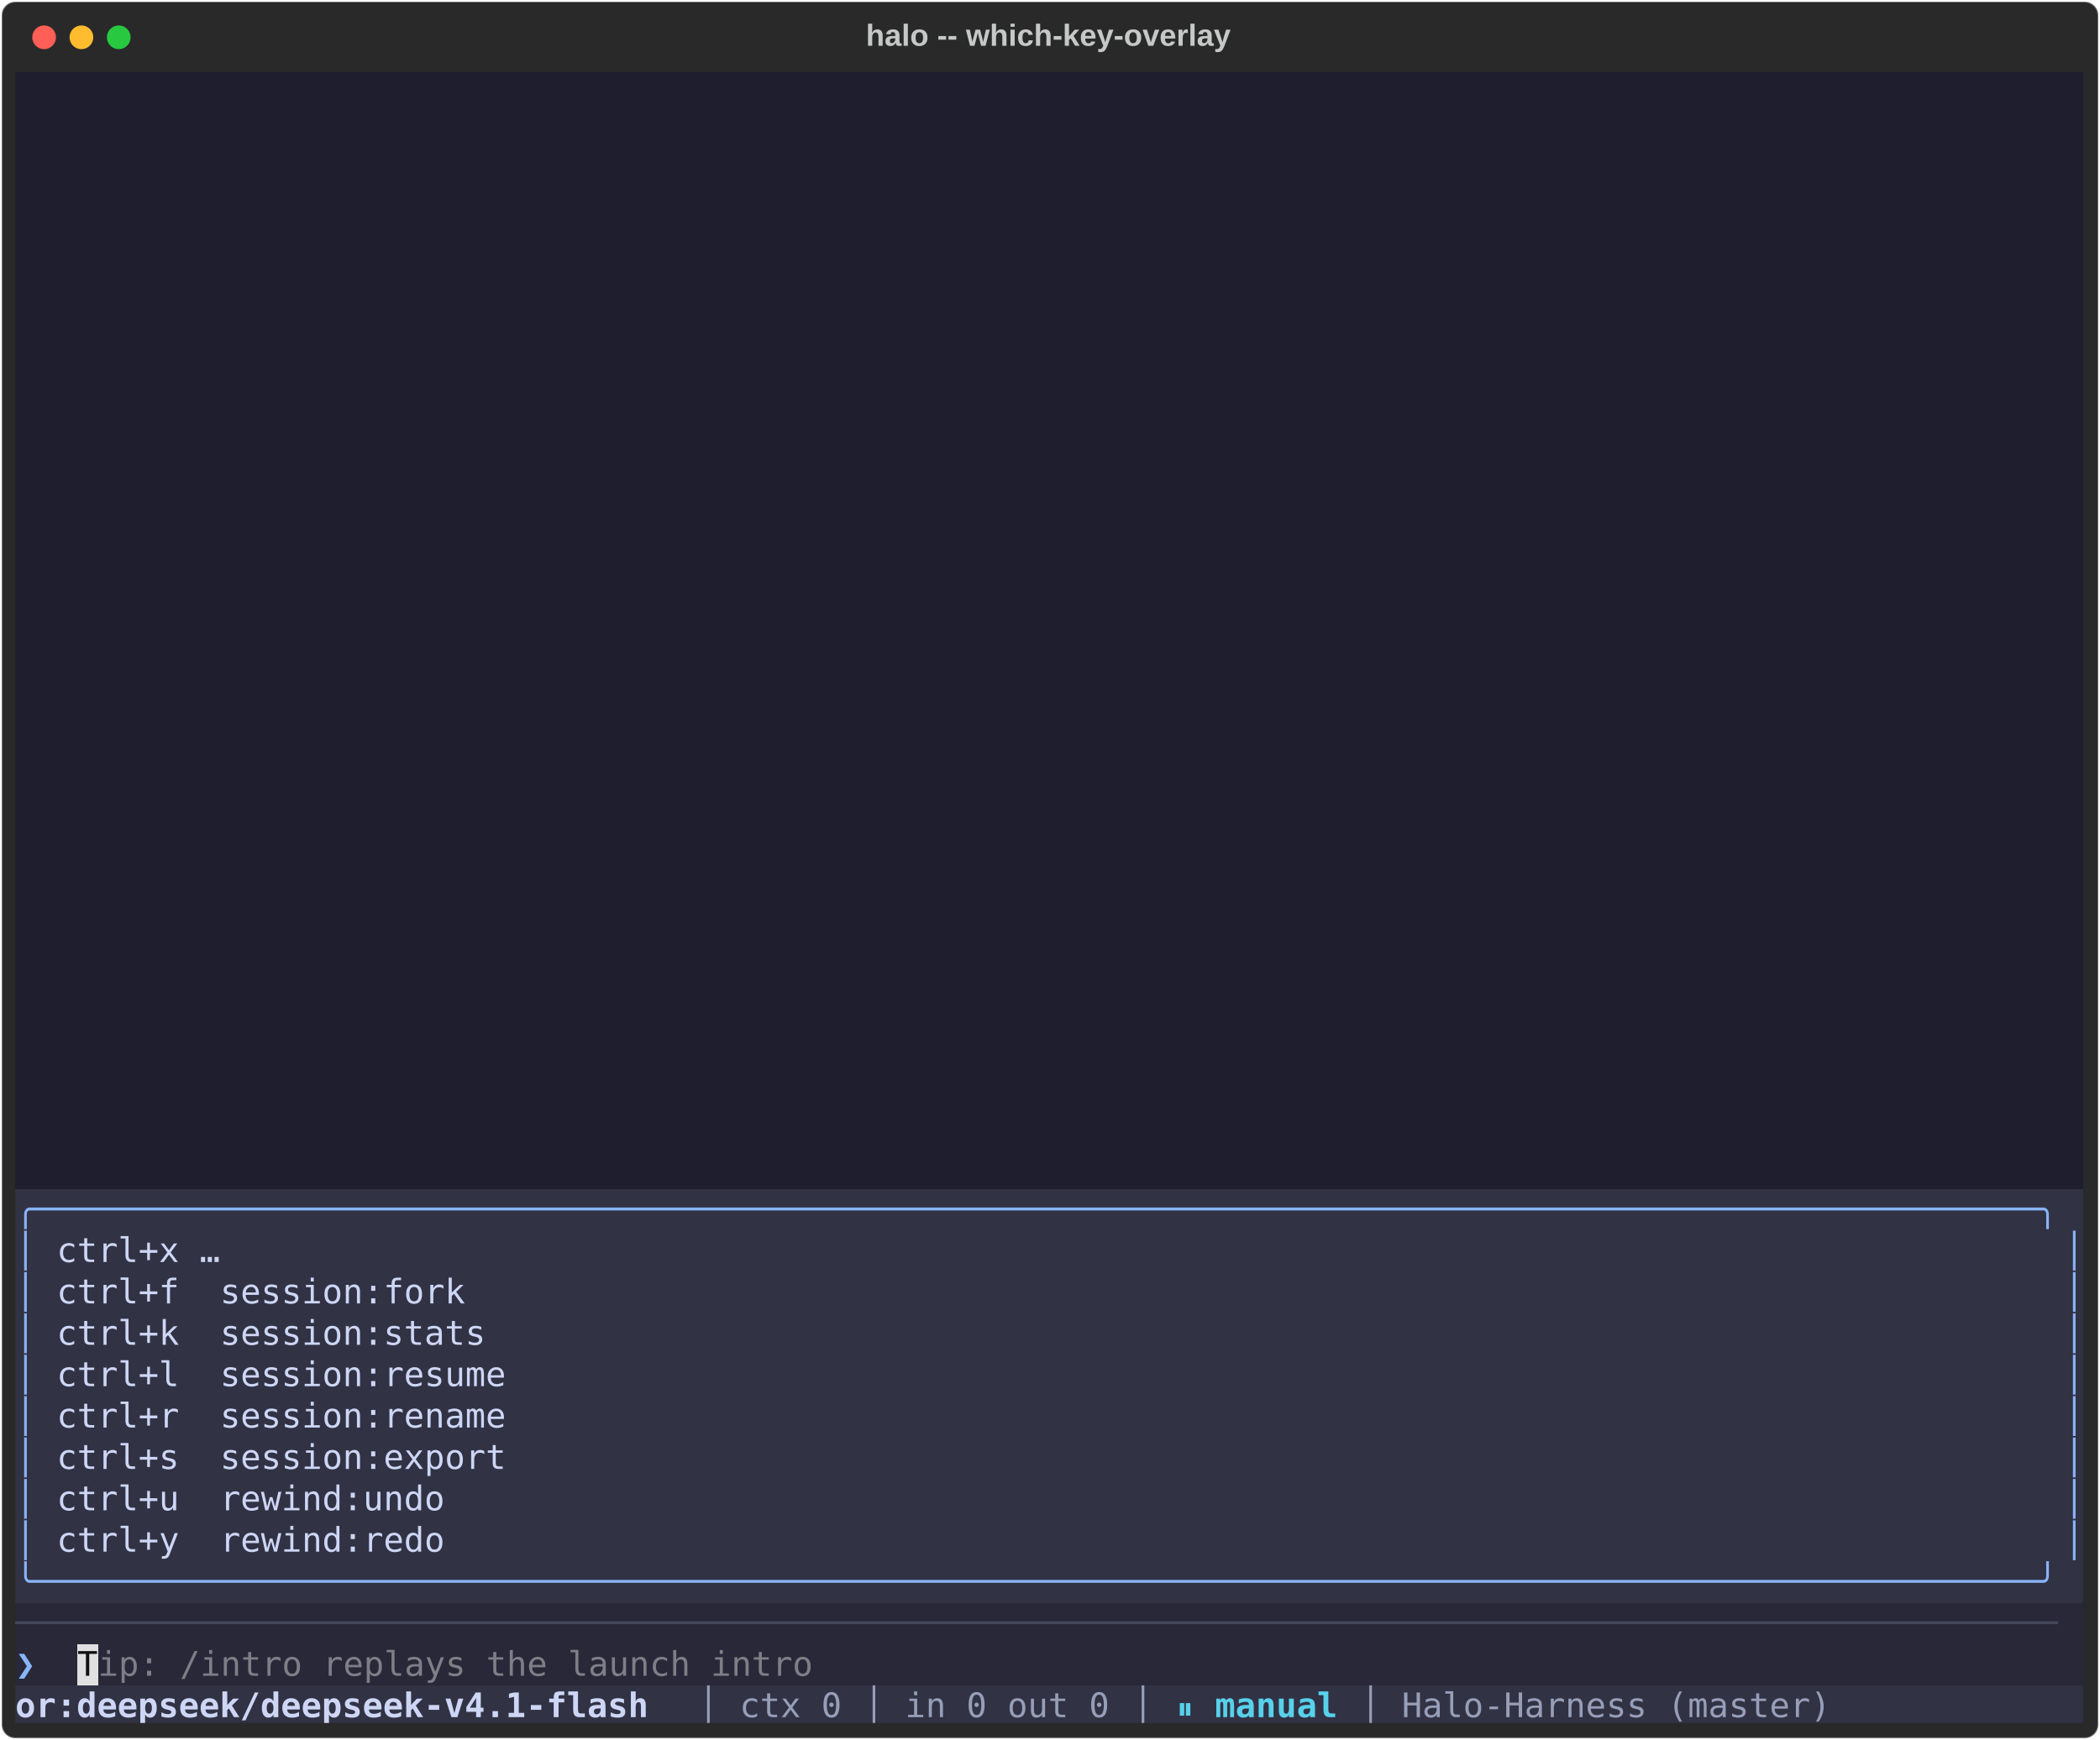
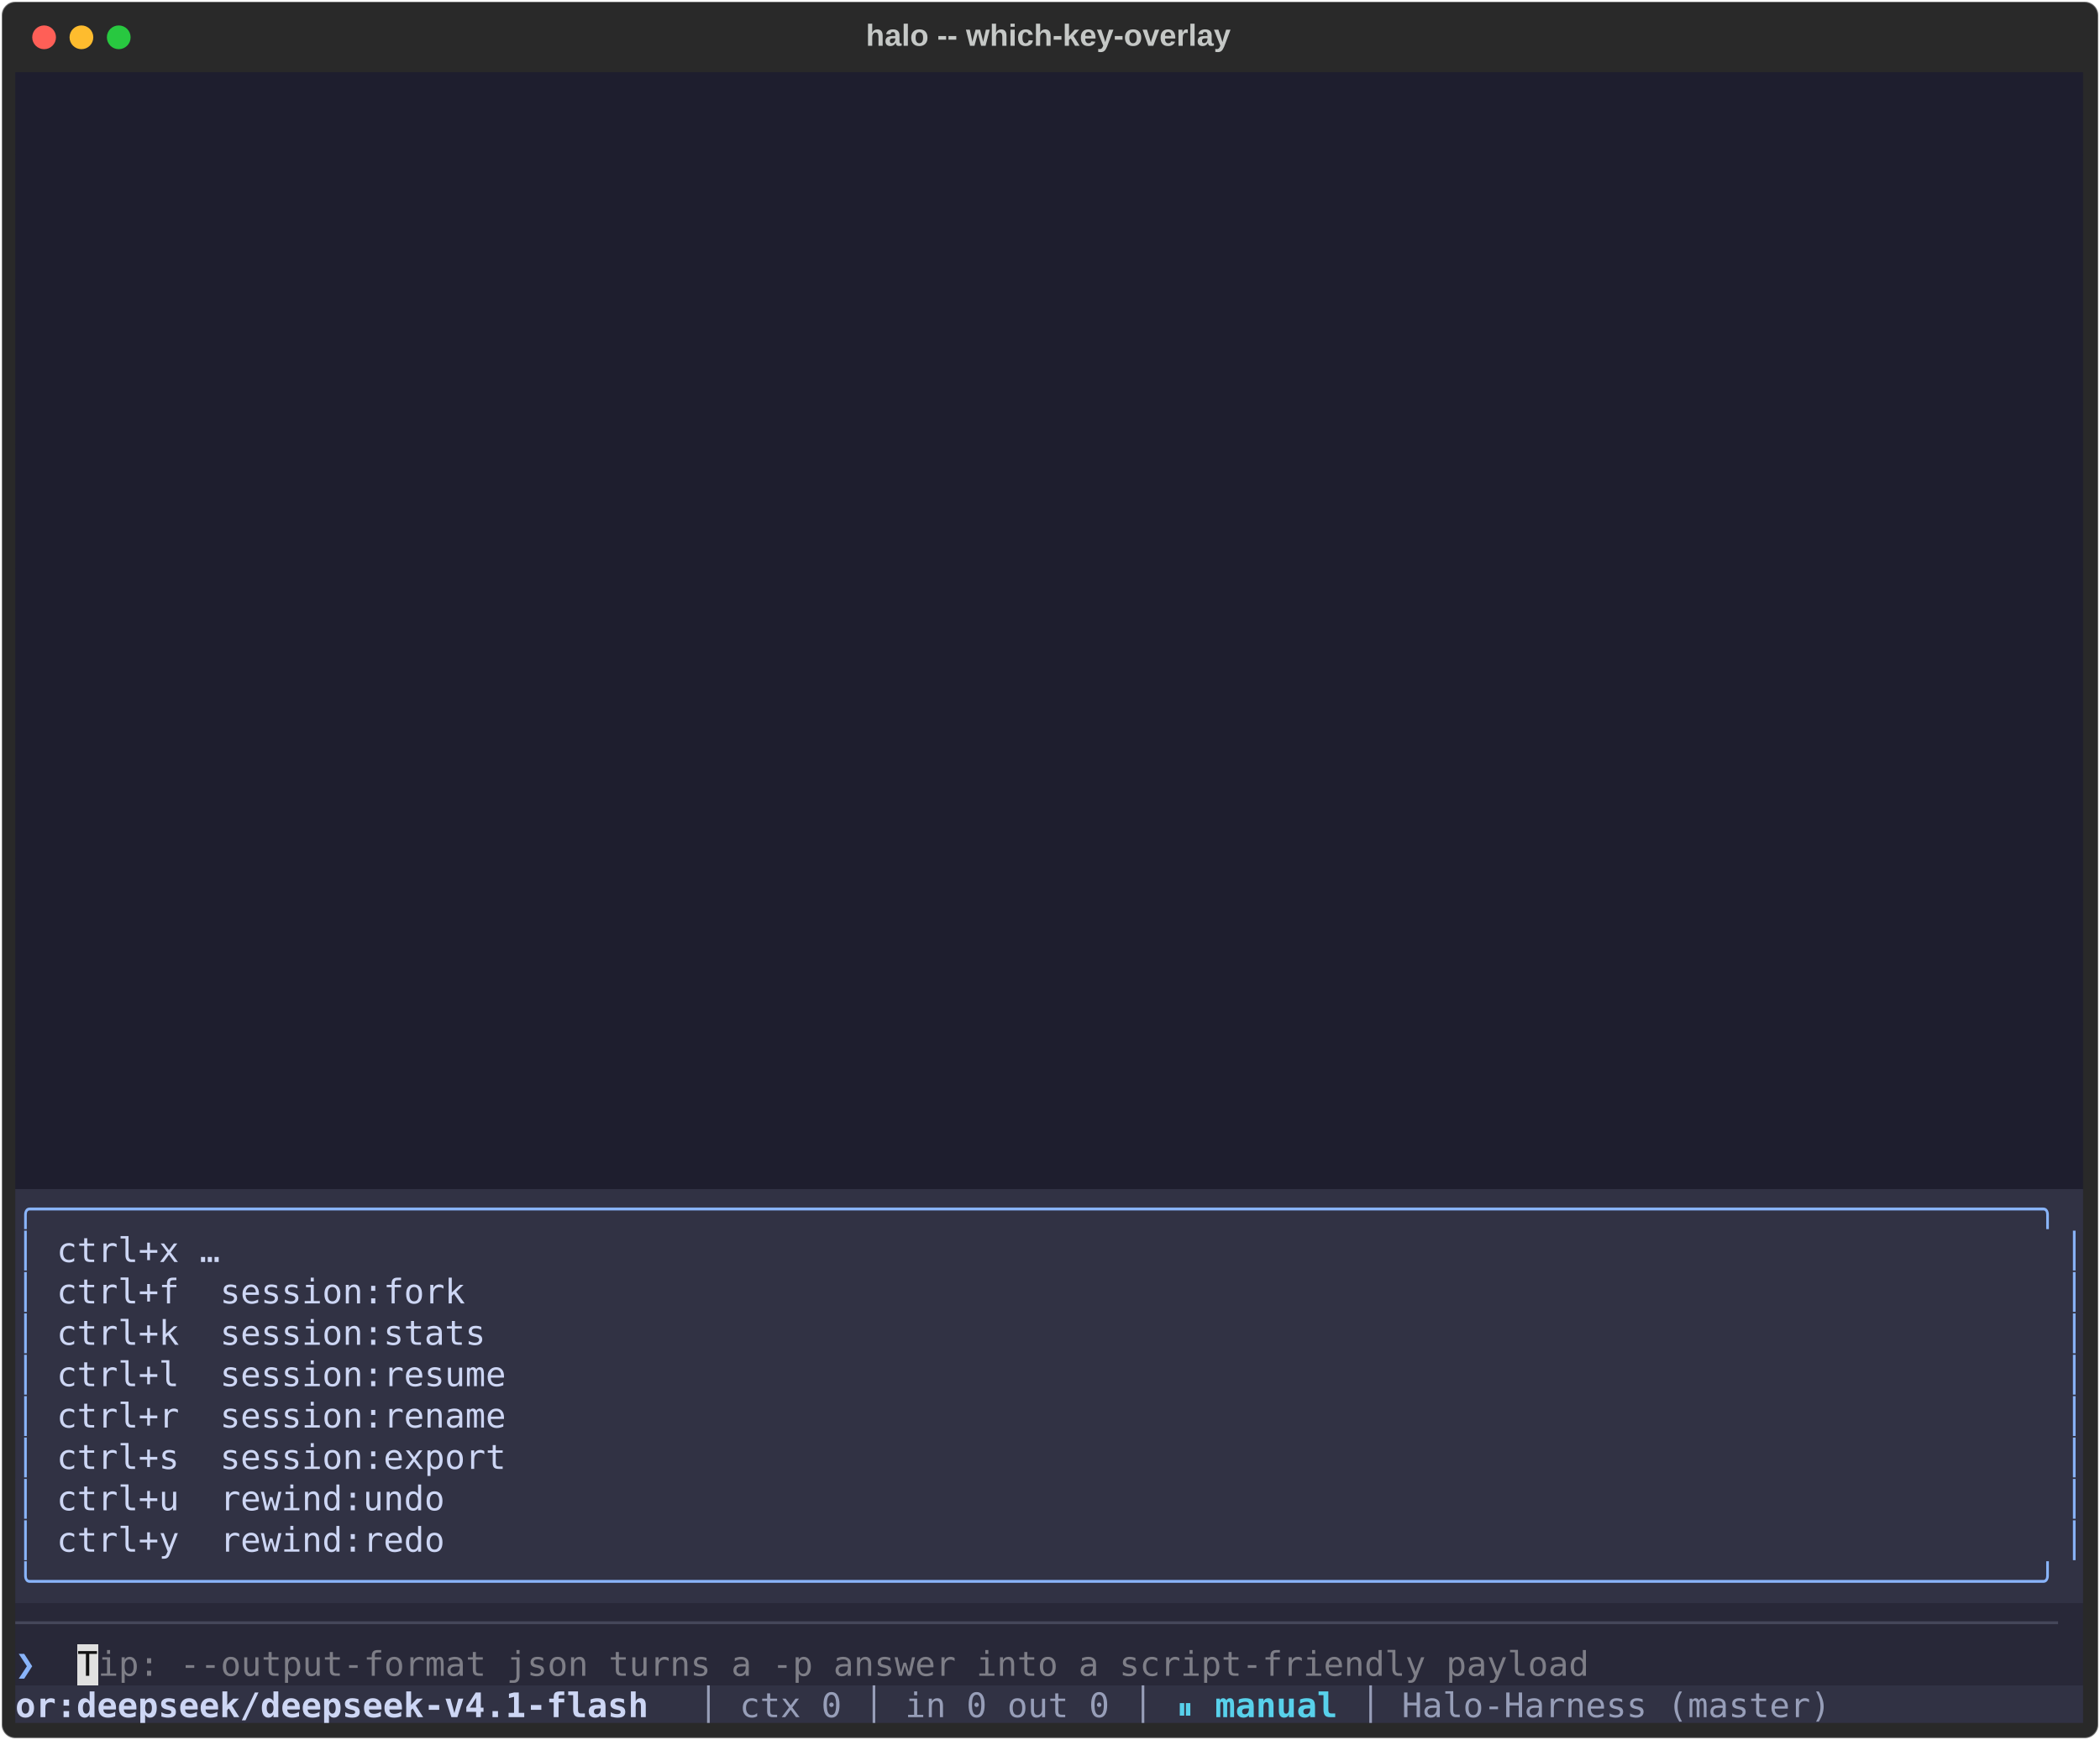
<svg xmlns="http://www.w3.org/2000/svg" class="rich-terminal" viewBox="0 0 1238 1026.0">
  <style>

    @font-face {
        font-family: "Fira Code";
        src: local("FiraCode-Regular"),
                url("https://cdnjs.cloudflare.com/ajax/libs/firacode/6.2.0/woff2/FiraCode-Regular.woff2") format("woff2"),
                url("https://cdnjs.cloudflare.com/ajax/libs/firacode/6.2.0/woff/FiraCode-Regular.woff") format("woff");
        font-style: normal;
        font-weight: 400;
    }
    @font-face {
        font-family: "Fira Code";
        src: local("FiraCode-Bold"),
                url("https://cdnjs.cloudflare.com/ajax/libs/firacode/6.2.0/woff2/FiraCode-Bold.woff2") format("woff2"),
                url("https://cdnjs.cloudflare.com/ajax/libs/firacode/6.2.0/woff/FiraCode-Bold.woff") format("woff");
        font-style: bold;
        font-weight: 700;
    }

-     .terminal-3419830334-matrix {
+     .terminal-4124803396-matrix {
        font-family: Fira Code, monospace;
        font-size: 20px;
        line-height: 24.4px;
        font-variant-east-asian: full-width;
    }

-     .terminal-3419830334-title {
+     .terminal-4124803396-title {
        font-size: 18px;
        font-weight: bold;
        font-family: arial;
    }

-     .terminal-3419830334-r1 { fill: #c5c8c6 }
- .terminal-3419830334-r2 { fill: #89b4fa }
- .terminal-3419830334-r3 { fill: #cdd6f4 }
- .terminal-3419830334-r4 { fill: #45475a }
- .terminal-3419830334-r5 { fill: #89b4fa;font-weight: bold }
- .terminal-3419830334-r6 { fill: #121212 }
- .terminal-3419830334-r7 { fill: #7e7e87 }
- .terminal-3419830334-r8 { fill: #cdd6f4;font-weight: bold }
- .terminal-3419830334-r9 { fill: #979eb8 }
- .terminal-3419830334-r10 { fill: #58d1eb;font-weight: bold }
+     .terminal-4124803396-r1 { fill: #c5c8c6 }
+ .terminal-4124803396-r2 { fill: #89b4fa }
+ .terminal-4124803396-r3 { fill: #cdd6f4 }
+ .terminal-4124803396-r4 { fill: #45475a }
+ .terminal-4124803396-r5 { fill: #89b4fa;font-weight: bold }
+ .terminal-4124803396-r6 { fill: #121212 }
+ .terminal-4124803396-r7 { fill: #7e7e87 }
+ .terminal-4124803396-r8 { fill: #cdd6f4;font-weight: bold }
+ .terminal-4124803396-r9 { fill: #979eb8 }
+ .terminal-4124803396-r10 { fill: #58d1eb;font-weight: bold }
    </style>
  <defs>
-     <clipPath id="terminal-3419830334-clip-terminal">
+     <clipPath id="terminal-4124803396-clip-terminal">
      <rect x="0" y="0" width="1219.0" height="975.0" />
    </clipPath>
-     <clipPath id="terminal-3419830334-line-0">
+     <clipPath id="terminal-4124803396-line-0">
      <rect x="0" y="1.5" width="1220" height="24.65" />
    </clipPath>
-     <clipPath id="terminal-3419830334-line-1">
+     <clipPath id="terminal-4124803396-line-1">
      <rect x="0" y="25.9" width="1220" height="24.65" />
    </clipPath>
-     <clipPath id="terminal-3419830334-line-2">
+     <clipPath id="terminal-4124803396-line-2">
      <rect x="0" y="50.3" width="1220" height="24.65" />
    </clipPath>
-     <clipPath id="terminal-3419830334-line-3">
+     <clipPath id="terminal-4124803396-line-3">
      <rect x="0" y="74.7" width="1220" height="24.65" />
    </clipPath>
-     <clipPath id="terminal-3419830334-line-4">
+     <clipPath id="terminal-4124803396-line-4">
      <rect x="0" y="99.1" width="1220" height="24.65" />
    </clipPath>
-     <clipPath id="terminal-3419830334-line-5">
+     <clipPath id="terminal-4124803396-line-5">
      <rect x="0" y="123.5" width="1220" height="24.65" />
    </clipPath>
-     <clipPath id="terminal-3419830334-line-6">
+     <clipPath id="terminal-4124803396-line-6">
      <rect x="0" y="147.9" width="1220" height="24.65" />
    </clipPath>
-     <clipPath id="terminal-3419830334-line-7">
+     <clipPath id="terminal-4124803396-line-7">
      <rect x="0" y="172.3" width="1220" height="24.65" />
    </clipPath>
-     <clipPath id="terminal-3419830334-line-8">
+     <clipPath id="terminal-4124803396-line-8">
      <rect x="0" y="196.7" width="1220" height="24.65" />
    </clipPath>
-     <clipPath id="terminal-3419830334-line-9">
+     <clipPath id="terminal-4124803396-line-9">
      <rect x="0" y="221.1" width="1220" height="24.65" />
    </clipPath>
-     <clipPath id="terminal-3419830334-line-10">
+     <clipPath id="terminal-4124803396-line-10">
      <rect x="0" y="245.5" width="1220" height="24.65" />
    </clipPath>
-     <clipPath id="terminal-3419830334-line-11">
+     <clipPath id="terminal-4124803396-line-11">
      <rect x="0" y="269.9" width="1220" height="24.65" />
    </clipPath>
-     <clipPath id="terminal-3419830334-line-12">
+     <clipPath id="terminal-4124803396-line-12">
      <rect x="0" y="294.3" width="1220" height="24.65" />
    </clipPath>
-     <clipPath id="terminal-3419830334-line-13">
+     <clipPath id="terminal-4124803396-line-13">
      <rect x="0" y="318.7" width="1220" height="24.65" />
    </clipPath>
-     <clipPath id="terminal-3419830334-line-14">
+     <clipPath id="terminal-4124803396-line-14">
      <rect x="0" y="343.1" width="1220" height="24.65" />
    </clipPath>
-     <clipPath id="terminal-3419830334-line-15">
+     <clipPath id="terminal-4124803396-line-15">
      <rect x="0" y="367.5" width="1220" height="24.65" />
    </clipPath>
-     <clipPath id="terminal-3419830334-line-16">
+     <clipPath id="terminal-4124803396-line-16">
      <rect x="0" y="391.9" width="1220" height="24.65" />
    </clipPath>
-     <clipPath id="terminal-3419830334-line-17">
+     <clipPath id="terminal-4124803396-line-17">
      <rect x="0" y="416.3" width="1220" height="24.65" />
    </clipPath>
-     <clipPath id="terminal-3419830334-line-18">
+     <clipPath id="terminal-4124803396-line-18">
      <rect x="0" y="440.7" width="1220" height="24.65" />
    </clipPath>
-     <clipPath id="terminal-3419830334-line-19">
+     <clipPath id="terminal-4124803396-line-19">
      <rect x="0" y="465.1" width="1220" height="24.65" />
    </clipPath>
-     <clipPath id="terminal-3419830334-line-20">
+     <clipPath id="terminal-4124803396-line-20">
      <rect x="0" y="489.5" width="1220" height="24.65" />
    </clipPath>
-     <clipPath id="terminal-3419830334-line-21">
+     <clipPath id="terminal-4124803396-line-21">
      <rect x="0" y="513.9" width="1220" height="24.65" />
    </clipPath>
-     <clipPath id="terminal-3419830334-line-22">
+     <clipPath id="terminal-4124803396-line-22">
      <rect x="0" y="538.3" width="1220" height="24.65" />
    </clipPath>
-     <clipPath id="terminal-3419830334-line-23">
+     <clipPath id="terminal-4124803396-line-23">
      <rect x="0" y="562.7" width="1220" height="24.65" />
    </clipPath>
-     <clipPath id="terminal-3419830334-line-24">
+     <clipPath id="terminal-4124803396-line-24">
      <rect x="0" y="587.1" width="1220" height="24.65" />
    </clipPath>
-     <clipPath id="terminal-3419830334-line-25">
+     <clipPath id="terminal-4124803396-line-25">
      <rect x="0" y="611.5" width="1220" height="24.65" />
    </clipPath>
-     <clipPath id="terminal-3419830334-line-26">
+     <clipPath id="terminal-4124803396-line-26">
      <rect x="0" y="635.9" width="1220" height="24.65" />
    </clipPath>
-     <clipPath id="terminal-3419830334-line-27">
+     <clipPath id="terminal-4124803396-line-27">
      <rect x="0" y="660.3" width="1220" height="24.65" />
    </clipPath>
-     <clipPath id="terminal-3419830334-line-28">
+     <clipPath id="terminal-4124803396-line-28">
      <rect x="0" y="684.7" width="1220" height="24.65" />
    </clipPath>
-     <clipPath id="terminal-3419830334-line-29">
+     <clipPath id="terminal-4124803396-line-29">
      <rect x="0" y="709.1" width="1220" height="24.65" />
    </clipPath>
-     <clipPath id="terminal-3419830334-line-30">
+     <clipPath id="terminal-4124803396-line-30">
      <rect x="0" y="733.5" width="1220" height="24.65" />
    </clipPath>
-     <clipPath id="terminal-3419830334-line-31">
+     <clipPath id="terminal-4124803396-line-31">
      <rect x="0" y="757.9" width="1220" height="24.65" />
    </clipPath>
-     <clipPath id="terminal-3419830334-line-32">
+     <clipPath id="terminal-4124803396-line-32">
      <rect x="0" y="782.3" width="1220" height="24.65" />
    </clipPath>
-     <clipPath id="terminal-3419830334-line-33">
+     <clipPath id="terminal-4124803396-line-33">
      <rect x="0" y="806.7" width="1220" height="24.65" />
    </clipPath>
-     <clipPath id="terminal-3419830334-line-34">
+     <clipPath id="terminal-4124803396-line-34">
      <rect x="0" y="831.1" width="1220" height="24.65" />
    </clipPath>
-     <clipPath id="terminal-3419830334-line-35">
+     <clipPath id="terminal-4124803396-line-35">
      <rect x="0" y="855.5" width="1220" height="24.65" />
    </clipPath>
-     <clipPath id="terminal-3419830334-line-36">
+     <clipPath id="terminal-4124803396-line-36">
      <rect x="0" y="879.9" width="1220" height="24.65" />
    </clipPath>
-     <clipPath id="terminal-3419830334-line-37">
+     <clipPath id="terminal-4124803396-line-37">
      <rect x="0" y="904.3" width="1220" height="24.65" />
    </clipPath>
-     <clipPath id="terminal-3419830334-line-38">
+     <clipPath id="terminal-4124803396-line-38">
      <rect x="0" y="928.7" width="1220" height="24.65" />
    </clipPath>
  </defs>
  <rect fill="#292929" stroke="rgba(255,255,255,0.35)" stroke-width="1" x="1" y="1" width="1236" height="1024" rx="8" />
-   <text class="terminal-3419830334-title" fill="#c5c8c6" text-anchor="middle" x="618" y="27">halo -- which-key-overlay</text>
+   <text class="terminal-4124803396-title" fill="#c5c8c6" text-anchor="middle" x="618" y="27">halo -- which-key-overlay</text>
  <g transform="translate(26,22)">
    <circle cx="0" cy="0" r="7" fill="#ff5f57" />
    <circle cx="22" cy="0" r="7" fill="#febc2e" />
    <circle cx="44" cy="0" r="7" fill="#28c840" />
  </g>
-   <g transform="translate(9, 41)" clip-path="url(#terminal-3419830334-clip-terminal)">
+   <g transform="translate(9, 41)" clip-path="url(#terminal-4124803396-clip-terminal)">
    <rect fill="#1e1e2e" x="0" y="1.5" width="1220" height="24.65" shape-rendering="crispEdges" />
    <rect fill="#1e1e2e" x="0" y="25.9" width="1220" height="24.65" shape-rendering="crispEdges" />
    <rect fill="#1e1e2e" x="0" y="50.3" width="1220" height="24.65" shape-rendering="crispEdges" />
    <rect fill="#1e1e2e" x="0" y="74.7" width="1220" height="24.65" shape-rendering="crispEdges" />
    <rect fill="#1e1e2e" x="0" y="99.1" width="1220" height="24.65" shape-rendering="crispEdges" />
    <rect fill="#1e1e2e" x="0" y="123.5" width="1220" height="24.65" shape-rendering="crispEdges" />
    <rect fill="#1e1e2e" x="0" y="147.9" width="1220" height="24.65" shape-rendering="crispEdges" />
    <rect fill="#1e1e2e" x="0" y="172.3" width="1220" height="24.65" shape-rendering="crispEdges" />
    <rect fill="#1e1e2e" x="0" y="196.7" width="1220" height="24.65" shape-rendering="crispEdges" />
    <rect fill="#1e1e2e" x="0" y="221.1" width="1220" height="24.65" shape-rendering="crispEdges" />
    <rect fill="#1e1e2e" x="0" y="245.5" width="1220" height="24.65" shape-rendering="crispEdges" />
    <rect fill="#1e1e2e" x="0" y="269.9" width="1220" height="24.65" shape-rendering="crispEdges" />
    <rect fill="#1e1e2e" x="0" y="294.3" width="1220" height="24.65" shape-rendering="crispEdges" />
    <rect fill="#1e1e2e" x="0" y="318.7" width="1220" height="24.65" shape-rendering="crispEdges" />
    <rect fill="#1e1e2e" x="0" y="343.1" width="1220" height="24.65" shape-rendering="crispEdges" />
    <rect fill="#1e1e2e" x="0" y="367.5" width="1220" height="24.65" shape-rendering="crispEdges" />
    <rect fill="#1e1e2e" x="0" y="391.9" width="1220" height="24.65" shape-rendering="crispEdges" />
    <rect fill="#1e1e2e" x="0" y="416.3" width="1220" height="24.65" shape-rendering="crispEdges" />
    <rect fill="#1e1e2e" x="0" y="440.7" width="1220" height="24.65" shape-rendering="crispEdges" />
    <rect fill="#1e1e2e" x="0" y="465.1" width="1220" height="24.65" shape-rendering="crispEdges" />
    <rect fill="#1e1e2e" x="0" y="489.5" width="1220" height="24.65" shape-rendering="crispEdges" />
    <rect fill="#1e1e2e" x="0" y="513.9" width="1220" height="24.65" shape-rendering="crispEdges" />
    <rect fill="#1e1e2e" x="0" y="538.3" width="1220" height="24.65" shape-rendering="crispEdges" />
    <rect fill="#1e1e2e" x="0" y="562.7" width="1220" height="24.65" shape-rendering="crispEdges" />
    <rect fill="#1e1e2e" x="0" y="587.1" width="1220" height="24.65" shape-rendering="crispEdges" />
    <rect fill="#1e1e2e" x="0" y="611.5" width="1220" height="24.65" shape-rendering="crispEdges" />
    <rect fill="#1e1e2e" x="0" y="635.9" width="1220" height="24.65" shape-rendering="crispEdges" />
    <rect fill="#313244" x="0" y="660.3" width="1220" height="24.65" shape-rendering="crispEdges" />
    <rect fill="#313244" x="0" y="684.7" width="12.2" height="24.65" shape-rendering="crispEdges" />
    <rect fill="#313244" x="12.2" y="684.7" width="12.2" height="24.65" shape-rendering="crispEdges" />
    <rect fill="#313244" x="24.4" y="684.7" width="97.6" height="24.65" shape-rendering="crispEdges" />
    <rect fill="#313244" x="122" y="684.7" width="1085.8" height="24.65" shape-rendering="crispEdges" />
    <rect fill="#313244" x="1207.8" y="684.7" width="12.2" height="24.65" shape-rendering="crispEdges" />
    <rect fill="#313244" x="0" y="709.1" width="12.2" height="24.65" shape-rendering="crispEdges" />
    <rect fill="#313244" x="12.2" y="709.1" width="12.2" height="24.65" shape-rendering="crispEdges" />
    <rect fill="#313244" x="24.4" y="709.1" width="244" height="24.65" shape-rendering="crispEdges" />
    <rect fill="#313244" x="268.4" y="709.1" width="939.4" height="24.65" shape-rendering="crispEdges" />
    <rect fill="#313244" x="1207.8" y="709.1" width="12.2" height="24.65" shape-rendering="crispEdges" />
    <rect fill="#313244" x="0" y="733.5" width="12.2" height="24.65" shape-rendering="crispEdges" />
    <rect fill="#313244" x="12.2" y="733.5" width="12.2" height="24.65" shape-rendering="crispEdges" />
    <rect fill="#313244" x="24.4" y="733.5" width="256.2" height="24.65" shape-rendering="crispEdges" />
    <rect fill="#313244" x="280.6" y="733.5" width="927.2" height="24.65" shape-rendering="crispEdges" />
    <rect fill="#313244" x="1207.8" y="733.5" width="12.2" height="24.65" shape-rendering="crispEdges" />
    <rect fill="#313244" x="0" y="757.9" width="12.2" height="24.65" shape-rendering="crispEdges" />
    <rect fill="#313244" x="12.2" y="757.9" width="12.2" height="24.65" shape-rendering="crispEdges" />
    <rect fill="#313244" x="24.4" y="757.9" width="268.4" height="24.65" shape-rendering="crispEdges" />
    <rect fill="#313244" x="292.8" y="757.9" width="915" height="24.65" shape-rendering="crispEdges" />
    <rect fill="#313244" x="1207.8" y="757.9" width="12.2" height="24.65" shape-rendering="crispEdges" />
    <rect fill="#313244" x="0" y="782.3" width="12.2" height="24.65" shape-rendering="crispEdges" />
    <rect fill="#313244" x="12.2" y="782.3" width="12.2" height="24.65" shape-rendering="crispEdges" />
    <rect fill="#313244" x="24.4" y="782.3" width="268.4" height="24.65" shape-rendering="crispEdges" />
    <rect fill="#313244" x="292.8" y="782.3" width="915" height="24.65" shape-rendering="crispEdges" />
    <rect fill="#313244" x="1207.8" y="782.3" width="12.2" height="24.65" shape-rendering="crispEdges" />
    <rect fill="#313244" x="0" y="806.7" width="12.2" height="24.65" shape-rendering="crispEdges" />
    <rect fill="#313244" x="12.2" y="806.7" width="12.2" height="24.65" shape-rendering="crispEdges" />
    <rect fill="#313244" x="24.4" y="806.7" width="268.4" height="24.65" shape-rendering="crispEdges" />
    <rect fill="#313244" x="292.8" y="806.7" width="915" height="24.65" shape-rendering="crispEdges" />
    <rect fill="#313244" x="1207.8" y="806.7" width="12.2" height="24.65" shape-rendering="crispEdges" />
    <rect fill="#313244" x="0" y="831.1" width="12.2" height="24.65" shape-rendering="crispEdges" />
    <rect fill="#313244" x="12.2" y="831.1" width="12.2" height="24.65" shape-rendering="crispEdges" />
    <rect fill="#313244" x="24.4" y="831.1" width="231.8" height="24.65" shape-rendering="crispEdges" />
    <rect fill="#313244" x="256.2" y="831.1" width="951.6" height="24.65" shape-rendering="crispEdges" />
    <rect fill="#313244" x="1207.8" y="831.1" width="12.2" height="24.65" shape-rendering="crispEdges" />
    <rect fill="#313244" x="0" y="855.5" width="12.2" height="24.65" shape-rendering="crispEdges" />
    <rect fill="#313244" x="12.2" y="855.5" width="12.2" height="24.65" shape-rendering="crispEdges" />
    <rect fill="#313244" x="24.4" y="855.5" width="231.8" height="24.65" shape-rendering="crispEdges" />
    <rect fill="#313244" x="256.2" y="855.5" width="951.6" height="24.65" shape-rendering="crispEdges" />
    <rect fill="#313244" x="1207.8" y="855.5" width="12.2" height="24.65" shape-rendering="crispEdges" />
    <rect fill="#313244" x="0" y="879.9" width="1220" height="24.65" shape-rendering="crispEdges" />
    <rect fill="#282838" x="0" y="904.3" width="1220" height="24.65" shape-rendering="crispEdges" />
    <rect fill="#282838" x="0" y="928.7" width="12.2" height="24.65" shape-rendering="crispEdges" />
    <rect fill="#282838" x="12.2" y="928.7" width="12.2" height="24.65" shape-rendering="crispEdges" />
    <rect fill="#282838" x="24.4" y="928.7" width="12.2" height="24.65" shape-rendering="crispEdges" />
    <rect fill="#e0e0e0" x="36.6" y="928.7" width="12.2" height="24.65" shape-rendering="crispEdges" />
-     <rect fill="#282838" x="48.8" y="928.7" width="427" height="24.65" shape-rendering="crispEdges" />
-     <rect fill="#282838" x="475.8" y="928.7" width="744.2" height="24.65" shape-rendering="crispEdges" />
+     <rect fill="#282838" x="48.8" y="928.7" width="890.6" height="24.65" shape-rendering="crispEdges" />
+     <rect fill="#282838" x="939.4" y="928.7" width="280.6" height="24.65" shape-rendering="crispEdges" />
    <rect fill="#313244" x="0" y="953.1" width="402.6" height="24.65" shape-rendering="crispEdges" />
    <rect fill="#313244" x="402.6" y="953.1" width="24.4" height="24.65" shape-rendering="crispEdges" />
    <rect fill="#313244" x="427" y="953.1" width="73.2" height="24.65" shape-rendering="crispEdges" />
    <rect fill="#313244" x="500.2" y="953.1" width="24.4" height="24.65" shape-rendering="crispEdges" />
    <rect fill="#313244" x="524.6" y="953.1" width="134.2" height="24.65" shape-rendering="crispEdges" />
    <rect fill="#313244" x="658.8" y="953.1" width="24.4" height="24.65" shape-rendering="crispEdges" />
    <rect fill="#313244" x="683.2" y="953.1" width="109.8" height="24.65" shape-rendering="crispEdges" />
    <rect fill="#313244" x="793" y="953.1" width="24.4" height="24.65" shape-rendering="crispEdges" />
    <rect fill="#313244" x="817.4" y="953.1" width="268.4" height="24.65" shape-rendering="crispEdges" />
    <rect fill="#313244" x="1085.8" y="953.1" width="134.2" height="24.65" shape-rendering="crispEdges" />
-     <g class="terminal-3419830334-matrix">
-       <text class="terminal-3419830334-r1" x="1220" y="20" textLength="12.2" clip-path="url(#terminal-3419830334-line-0)">
- </text>
-       <text class="terminal-3419830334-r1" x="1220" y="44.4" textLength="12.2" clip-path="url(#terminal-3419830334-line-1)">
- </text>
-       <text class="terminal-3419830334-r1" x="1220" y="68.8" textLength="12.2" clip-path="url(#terminal-3419830334-line-2)">
- </text>
-       <text class="terminal-3419830334-r1" x="1220" y="93.2" textLength="12.2" clip-path="url(#terminal-3419830334-line-3)">
- </text>
-       <text class="terminal-3419830334-r1" x="1220" y="117.6" textLength="12.2" clip-path="url(#terminal-3419830334-line-4)">
- </text>
-       <text class="terminal-3419830334-r1" x="1220" y="142" textLength="12.2" clip-path="url(#terminal-3419830334-line-5)">
- </text>
-       <text class="terminal-3419830334-r1" x="1220" y="166.4" textLength="12.2" clip-path="url(#terminal-3419830334-line-6)">
- </text>
-       <text class="terminal-3419830334-r1" x="1220" y="190.8" textLength="12.2" clip-path="url(#terminal-3419830334-line-7)">
- </text>
-       <text class="terminal-3419830334-r1" x="1220" y="215.2" textLength="12.2" clip-path="url(#terminal-3419830334-line-8)">
- </text>
-       <text class="terminal-3419830334-r1" x="1220" y="239.6" textLength="12.2" clip-path="url(#terminal-3419830334-line-9)">
- </text>
-       <text class="terminal-3419830334-r1" x="1220" y="264" textLength="12.2" clip-path="url(#terminal-3419830334-line-10)">
- </text>
-       <text class="terminal-3419830334-r1" x="1220" y="288.4" textLength="12.2" clip-path="url(#terminal-3419830334-line-11)">
- </text>
-       <text class="terminal-3419830334-r1" x="1220" y="312.8" textLength="12.2" clip-path="url(#terminal-3419830334-line-12)">
- </text>
-       <text class="terminal-3419830334-r1" x="1220" y="337.2" textLength="12.2" clip-path="url(#terminal-3419830334-line-13)">
- </text>
-       <text class="terminal-3419830334-r1" x="1220" y="361.6" textLength="12.2" clip-path="url(#terminal-3419830334-line-14)">
- </text>
-       <text class="terminal-3419830334-r1" x="1220" y="386" textLength="12.2" clip-path="url(#terminal-3419830334-line-15)">
- </text>
-       <text class="terminal-3419830334-r1" x="1220" y="410.4" textLength="12.2" clip-path="url(#terminal-3419830334-line-16)">
- </text>
-       <text class="terminal-3419830334-r1" x="1220" y="434.8" textLength="12.2" clip-path="url(#terminal-3419830334-line-17)">
- </text>
-       <text class="terminal-3419830334-r1" x="1220" y="459.2" textLength="12.2" clip-path="url(#terminal-3419830334-line-18)">
- </text>
-       <text class="terminal-3419830334-r1" x="1220" y="483.6" textLength="12.2" clip-path="url(#terminal-3419830334-line-19)">
- </text>
-       <text class="terminal-3419830334-r1" x="1220" y="508" textLength="12.2" clip-path="url(#terminal-3419830334-line-20)">
- </text>
-       <text class="terminal-3419830334-r1" x="1220" y="532.4" textLength="12.2" clip-path="url(#terminal-3419830334-line-21)">
- </text>
-       <text class="terminal-3419830334-r1" x="1220" y="556.8" textLength="12.2" clip-path="url(#terminal-3419830334-line-22)">
- </text>
-       <text class="terminal-3419830334-r1" x="1220" y="581.2" textLength="12.2" clip-path="url(#terminal-3419830334-line-23)">
- </text>
-       <text class="terminal-3419830334-r1" x="1220" y="605.6" textLength="12.2" clip-path="url(#terminal-3419830334-line-24)">
- </text>
-       <text class="terminal-3419830334-r1" x="1220" y="630" textLength="12.2" clip-path="url(#terminal-3419830334-line-25)">
- </text>
-       <text class="terminal-3419830334-r1" x="1220" y="654.4" textLength="12.2" clip-path="url(#terminal-3419830334-line-26)">
- </text>
-       <text class="terminal-3419830334-r2" x="0" y="678.8" textLength="1220" clip-path="url(#terminal-3419830334-line-27)">╭──────────────────────────────────────────────────────────────────────────────────────────────────╮</text>
-       <text class="terminal-3419830334-r1" x="1220" y="678.8" textLength="12.2" clip-path="url(#terminal-3419830334-line-27)">
- </text>
-       <text class="terminal-3419830334-r2" x="0" y="703.2" textLength="12.2" clip-path="url(#terminal-3419830334-line-28)">│</text>
-       <text class="terminal-3419830334-r3" x="24.4" y="703.2" textLength="97.6" clip-path="url(#terminal-3419830334-line-28)">ctrl+x …</text>
-       <text class="terminal-3419830334-r2" x="1207.8" y="703.2" textLength="12.2" clip-path="url(#terminal-3419830334-line-28)">│</text>
-       <text class="terminal-3419830334-r1" x="1220" y="703.2" textLength="12.2" clip-path="url(#terminal-3419830334-line-28)">
- </text>
-       <text class="terminal-3419830334-r2" x="0" y="727.6" textLength="12.2" clip-path="url(#terminal-3419830334-line-29)">│</text>
-       <text class="terminal-3419830334-r3" x="24.4" y="727.6" textLength="244" clip-path="url(#terminal-3419830334-line-29)">ctrl+f  session:fork</text>
-       <text class="terminal-3419830334-r2" x="1207.8" y="727.6" textLength="12.2" clip-path="url(#terminal-3419830334-line-29)">│</text>
-       <text class="terminal-3419830334-r1" x="1220" y="727.6" textLength="12.2" clip-path="url(#terminal-3419830334-line-29)">
- </text>
-       <text class="terminal-3419830334-r2" x="0" y="752" textLength="12.2" clip-path="url(#terminal-3419830334-line-30)">│</text>
-       <text class="terminal-3419830334-r3" x="24.4" y="752" textLength="256.2" clip-path="url(#terminal-3419830334-line-30)">ctrl+k  session:stats</text>
-       <text class="terminal-3419830334-r2" x="1207.8" y="752" textLength="12.2" clip-path="url(#terminal-3419830334-line-30)">│</text>
-       <text class="terminal-3419830334-r1" x="1220" y="752" textLength="12.2" clip-path="url(#terminal-3419830334-line-30)">
- </text>
-       <text class="terminal-3419830334-r2" x="0" y="776.4" textLength="12.2" clip-path="url(#terminal-3419830334-line-31)">│</text>
-       <text class="terminal-3419830334-r3" x="24.4" y="776.4" textLength="268.4" clip-path="url(#terminal-3419830334-line-31)">ctrl+l  session:resume</text>
-       <text class="terminal-3419830334-r2" x="1207.8" y="776.4" textLength="12.2" clip-path="url(#terminal-3419830334-line-31)">│</text>
-       <text class="terminal-3419830334-r1" x="1220" y="776.4" textLength="12.2" clip-path="url(#terminal-3419830334-line-31)">
- </text>
-       <text class="terminal-3419830334-r2" x="0" y="800.8" textLength="12.2" clip-path="url(#terminal-3419830334-line-32)">│</text>
-       <text class="terminal-3419830334-r3" x="24.4" y="800.8" textLength="268.4" clip-path="url(#terminal-3419830334-line-32)">ctrl+r  session:rename</text>
-       <text class="terminal-3419830334-r2" x="1207.8" y="800.8" textLength="12.2" clip-path="url(#terminal-3419830334-line-32)">│</text>
-       <text class="terminal-3419830334-r1" x="1220" y="800.8" textLength="12.2" clip-path="url(#terminal-3419830334-line-32)">
- </text>
-       <text class="terminal-3419830334-r2" x="0" y="825.2" textLength="12.2" clip-path="url(#terminal-3419830334-line-33)">│</text>
-       <text class="terminal-3419830334-r3" x="24.4" y="825.2" textLength="268.4" clip-path="url(#terminal-3419830334-line-33)">ctrl+s  session:export</text>
-       <text class="terminal-3419830334-r2" x="1207.8" y="825.2" textLength="12.2" clip-path="url(#terminal-3419830334-line-33)">│</text>
-       <text class="terminal-3419830334-r1" x="1220" y="825.2" textLength="12.2" clip-path="url(#terminal-3419830334-line-33)">
- </text>
-       <text class="terminal-3419830334-r2" x="0" y="849.6" textLength="12.2" clip-path="url(#terminal-3419830334-line-34)">│</text>
-       <text class="terminal-3419830334-r3" x="24.4" y="849.6" textLength="231.8" clip-path="url(#terminal-3419830334-line-34)">ctrl+u  rewind:undo</text>
-       <text class="terminal-3419830334-r2" x="1207.8" y="849.6" textLength="12.2" clip-path="url(#terminal-3419830334-line-34)">│</text>
-       <text class="terminal-3419830334-r1" x="1220" y="849.6" textLength="12.2" clip-path="url(#terminal-3419830334-line-34)">
- </text>
-       <text class="terminal-3419830334-r2" x="0" y="874" textLength="12.2" clip-path="url(#terminal-3419830334-line-35)">│</text>
-       <text class="terminal-3419830334-r3" x="24.4" y="874" textLength="231.8" clip-path="url(#terminal-3419830334-line-35)">ctrl+y  rewind:redo</text>
-       <text class="terminal-3419830334-r2" x="1207.8" y="874" textLength="12.2" clip-path="url(#terminal-3419830334-line-35)">│</text>
-       <text class="terminal-3419830334-r1" x="1220" y="874" textLength="12.2" clip-path="url(#terminal-3419830334-line-35)">
- </text>
-       <text class="terminal-3419830334-r2" x="0" y="898.4" textLength="1220" clip-path="url(#terminal-3419830334-line-36)">╰──────────────────────────────────────────────────────────────────────────────────────────────────╯</text>
-       <text class="terminal-3419830334-r1" x="1220" y="898.4" textLength="12.2" clip-path="url(#terminal-3419830334-line-36)">
- </text>
-       <text class="terminal-3419830334-r4" x="0" y="922.8" textLength="1220" clip-path="url(#terminal-3419830334-line-37)">────────────────────────────────────────────────────────────────────────────────────────────────────</text>
-       <text class="terminal-3419830334-r1" x="1220" y="922.8" textLength="12.2" clip-path="url(#terminal-3419830334-line-37)">
- </text>
-       <text class="terminal-3419830334-r5" x="0" y="947.2" textLength="12.2" clip-path="url(#terminal-3419830334-line-38)">❯</text>
-       <text class="terminal-3419830334-r6" x="36.6" y="947.2" textLength="12.2" clip-path="url(#terminal-3419830334-line-38)">T</text>
-       <text class="terminal-3419830334-r7" x="48.8" y="947.2" textLength="427" clip-path="url(#terminal-3419830334-line-38)">ip: /intro replays the launch intro</text>
-       <text class="terminal-3419830334-r1" x="1220" y="947.2" textLength="12.2" clip-path="url(#terminal-3419830334-line-38)">
- </text>
-       <text class="terminal-3419830334-r8" x="0" y="971.6" textLength="402.6" clip-path="url(#terminal-3419830334-line-39)"> or:deepseek/deepseek-v4.1-flash </text>
-       <text class="terminal-3419830334-r9" x="402.6" y="971.6" textLength="24.4" clip-path="url(#terminal-3419830334-line-39)">│ </text>
-       <text class="terminal-3419830334-r9" x="427" y="971.6" textLength="73.2" clip-path="url(#terminal-3419830334-line-39)">ctx 0 </text>
-       <text class="terminal-3419830334-r9" x="500.2" y="971.6" textLength="24.4" clip-path="url(#terminal-3419830334-line-39)">│ </text>
-       <text class="terminal-3419830334-r9" x="524.6" y="971.6" textLength="134.2" clip-path="url(#terminal-3419830334-line-39)">in 0 out 0 </text>
-       <text class="terminal-3419830334-r9" x="658.8" y="971.6" textLength="24.4" clip-path="url(#terminal-3419830334-line-39)">│ </text>
-       <text class="terminal-3419830334-r10" x="683.2" y="971.6" textLength="109.8" clip-path="url(#terminal-3419830334-line-39)">⏸ manual </text>
-       <text class="terminal-3419830334-r9" x="793" y="971.6" textLength="24.4" clip-path="url(#terminal-3419830334-line-39)">│ </text>
-       <text class="terminal-3419830334-r9" x="817.4" y="971.6" textLength="268.4" clip-path="url(#terminal-3419830334-line-39)">Halo-Harness (master) </text>
+     <g class="terminal-4124803396-matrix">
+       <text class="terminal-4124803396-r1" x="1220" y="20" textLength="12.2" clip-path="url(#terminal-4124803396-line-0)">
+ </text>
+       <text class="terminal-4124803396-r1" x="1220" y="44.4" textLength="12.2" clip-path="url(#terminal-4124803396-line-1)">
+ </text>
+       <text class="terminal-4124803396-r1" x="1220" y="68.8" textLength="12.2" clip-path="url(#terminal-4124803396-line-2)">
+ </text>
+       <text class="terminal-4124803396-r1" x="1220" y="93.2" textLength="12.2" clip-path="url(#terminal-4124803396-line-3)">
+ </text>
+       <text class="terminal-4124803396-r1" x="1220" y="117.6" textLength="12.2" clip-path="url(#terminal-4124803396-line-4)">
+ </text>
+       <text class="terminal-4124803396-r1" x="1220" y="142" textLength="12.2" clip-path="url(#terminal-4124803396-line-5)">
+ </text>
+       <text class="terminal-4124803396-r1" x="1220" y="166.4" textLength="12.2" clip-path="url(#terminal-4124803396-line-6)">
+ </text>
+       <text class="terminal-4124803396-r1" x="1220" y="190.8" textLength="12.2" clip-path="url(#terminal-4124803396-line-7)">
+ </text>
+       <text class="terminal-4124803396-r1" x="1220" y="215.2" textLength="12.2" clip-path="url(#terminal-4124803396-line-8)">
+ </text>
+       <text class="terminal-4124803396-r1" x="1220" y="239.6" textLength="12.2" clip-path="url(#terminal-4124803396-line-9)">
+ </text>
+       <text class="terminal-4124803396-r1" x="1220" y="264" textLength="12.2" clip-path="url(#terminal-4124803396-line-10)">
+ </text>
+       <text class="terminal-4124803396-r1" x="1220" y="288.4" textLength="12.2" clip-path="url(#terminal-4124803396-line-11)">
+ </text>
+       <text class="terminal-4124803396-r1" x="1220" y="312.8" textLength="12.2" clip-path="url(#terminal-4124803396-line-12)">
+ </text>
+       <text class="terminal-4124803396-r1" x="1220" y="337.2" textLength="12.2" clip-path="url(#terminal-4124803396-line-13)">
+ </text>
+       <text class="terminal-4124803396-r1" x="1220" y="361.6" textLength="12.2" clip-path="url(#terminal-4124803396-line-14)">
+ </text>
+       <text class="terminal-4124803396-r1" x="1220" y="386" textLength="12.2" clip-path="url(#terminal-4124803396-line-15)">
+ </text>
+       <text class="terminal-4124803396-r1" x="1220" y="410.4" textLength="12.2" clip-path="url(#terminal-4124803396-line-16)">
+ </text>
+       <text class="terminal-4124803396-r1" x="1220" y="434.8" textLength="12.2" clip-path="url(#terminal-4124803396-line-17)">
+ </text>
+       <text class="terminal-4124803396-r1" x="1220" y="459.2" textLength="12.2" clip-path="url(#terminal-4124803396-line-18)">
+ </text>
+       <text class="terminal-4124803396-r1" x="1220" y="483.6" textLength="12.2" clip-path="url(#terminal-4124803396-line-19)">
+ </text>
+       <text class="terminal-4124803396-r1" x="1220" y="508" textLength="12.2" clip-path="url(#terminal-4124803396-line-20)">
+ </text>
+       <text class="terminal-4124803396-r1" x="1220" y="532.4" textLength="12.2" clip-path="url(#terminal-4124803396-line-21)">
+ </text>
+       <text class="terminal-4124803396-r1" x="1220" y="556.8" textLength="12.2" clip-path="url(#terminal-4124803396-line-22)">
+ </text>
+       <text class="terminal-4124803396-r1" x="1220" y="581.2" textLength="12.2" clip-path="url(#terminal-4124803396-line-23)">
+ </text>
+       <text class="terminal-4124803396-r1" x="1220" y="605.6" textLength="12.2" clip-path="url(#terminal-4124803396-line-24)">
+ </text>
+       <text class="terminal-4124803396-r1" x="1220" y="630" textLength="12.2" clip-path="url(#terminal-4124803396-line-25)">
+ </text>
+       <text class="terminal-4124803396-r1" x="1220" y="654.4" textLength="12.2" clip-path="url(#terminal-4124803396-line-26)">
+ </text>
+       <text class="terminal-4124803396-r2" x="0" y="678.8" textLength="1220" clip-path="url(#terminal-4124803396-line-27)">╭──────────────────────────────────────────────────────────────────────────────────────────────────╮</text>
+       <text class="terminal-4124803396-r1" x="1220" y="678.8" textLength="12.2" clip-path="url(#terminal-4124803396-line-27)">
+ </text>
+       <text class="terminal-4124803396-r2" x="0" y="703.2" textLength="12.2" clip-path="url(#terminal-4124803396-line-28)">│</text>
+       <text class="terminal-4124803396-r3" x="24.4" y="703.2" textLength="97.6" clip-path="url(#terminal-4124803396-line-28)">ctrl+x …</text>
+       <text class="terminal-4124803396-r2" x="1207.8" y="703.2" textLength="12.2" clip-path="url(#terminal-4124803396-line-28)">│</text>
+       <text class="terminal-4124803396-r1" x="1220" y="703.2" textLength="12.2" clip-path="url(#terminal-4124803396-line-28)">
+ </text>
+       <text class="terminal-4124803396-r2" x="0" y="727.6" textLength="12.2" clip-path="url(#terminal-4124803396-line-29)">│</text>
+       <text class="terminal-4124803396-r3" x="24.4" y="727.6" textLength="244" clip-path="url(#terminal-4124803396-line-29)">ctrl+f  session:fork</text>
+       <text class="terminal-4124803396-r2" x="1207.8" y="727.6" textLength="12.2" clip-path="url(#terminal-4124803396-line-29)">│</text>
+       <text class="terminal-4124803396-r1" x="1220" y="727.6" textLength="12.2" clip-path="url(#terminal-4124803396-line-29)">
+ </text>
+       <text class="terminal-4124803396-r2" x="0" y="752" textLength="12.2" clip-path="url(#terminal-4124803396-line-30)">│</text>
+       <text class="terminal-4124803396-r3" x="24.4" y="752" textLength="256.2" clip-path="url(#terminal-4124803396-line-30)">ctrl+k  session:stats</text>
+       <text class="terminal-4124803396-r2" x="1207.8" y="752" textLength="12.2" clip-path="url(#terminal-4124803396-line-30)">│</text>
+       <text class="terminal-4124803396-r1" x="1220" y="752" textLength="12.2" clip-path="url(#terminal-4124803396-line-30)">
+ </text>
+       <text class="terminal-4124803396-r2" x="0" y="776.4" textLength="12.2" clip-path="url(#terminal-4124803396-line-31)">│</text>
+       <text class="terminal-4124803396-r3" x="24.4" y="776.4" textLength="268.4" clip-path="url(#terminal-4124803396-line-31)">ctrl+l  session:resume</text>
+       <text class="terminal-4124803396-r2" x="1207.8" y="776.4" textLength="12.2" clip-path="url(#terminal-4124803396-line-31)">│</text>
+       <text class="terminal-4124803396-r1" x="1220" y="776.4" textLength="12.2" clip-path="url(#terminal-4124803396-line-31)">
+ </text>
+       <text class="terminal-4124803396-r2" x="0" y="800.8" textLength="12.2" clip-path="url(#terminal-4124803396-line-32)">│</text>
+       <text class="terminal-4124803396-r3" x="24.4" y="800.8" textLength="268.4" clip-path="url(#terminal-4124803396-line-32)">ctrl+r  session:rename</text>
+       <text class="terminal-4124803396-r2" x="1207.8" y="800.8" textLength="12.2" clip-path="url(#terminal-4124803396-line-32)">│</text>
+       <text class="terminal-4124803396-r1" x="1220" y="800.8" textLength="12.2" clip-path="url(#terminal-4124803396-line-32)">
+ </text>
+       <text class="terminal-4124803396-r2" x="0" y="825.2" textLength="12.2" clip-path="url(#terminal-4124803396-line-33)">│</text>
+       <text class="terminal-4124803396-r3" x="24.4" y="825.2" textLength="268.4" clip-path="url(#terminal-4124803396-line-33)">ctrl+s  session:export</text>
+       <text class="terminal-4124803396-r2" x="1207.8" y="825.2" textLength="12.2" clip-path="url(#terminal-4124803396-line-33)">│</text>
+       <text class="terminal-4124803396-r1" x="1220" y="825.2" textLength="12.2" clip-path="url(#terminal-4124803396-line-33)">
+ </text>
+       <text class="terminal-4124803396-r2" x="0" y="849.6" textLength="12.2" clip-path="url(#terminal-4124803396-line-34)">│</text>
+       <text class="terminal-4124803396-r3" x="24.4" y="849.6" textLength="231.8" clip-path="url(#terminal-4124803396-line-34)">ctrl+u  rewind:undo</text>
+       <text class="terminal-4124803396-r2" x="1207.8" y="849.6" textLength="12.2" clip-path="url(#terminal-4124803396-line-34)">│</text>
+       <text class="terminal-4124803396-r1" x="1220" y="849.6" textLength="12.2" clip-path="url(#terminal-4124803396-line-34)">
+ </text>
+       <text class="terminal-4124803396-r2" x="0" y="874" textLength="12.2" clip-path="url(#terminal-4124803396-line-35)">│</text>
+       <text class="terminal-4124803396-r3" x="24.4" y="874" textLength="231.8" clip-path="url(#terminal-4124803396-line-35)">ctrl+y  rewind:redo</text>
+       <text class="terminal-4124803396-r2" x="1207.8" y="874" textLength="12.2" clip-path="url(#terminal-4124803396-line-35)">│</text>
+       <text class="terminal-4124803396-r1" x="1220" y="874" textLength="12.2" clip-path="url(#terminal-4124803396-line-35)">
+ </text>
+       <text class="terminal-4124803396-r2" x="0" y="898.4" textLength="1220" clip-path="url(#terminal-4124803396-line-36)">╰──────────────────────────────────────────────────────────────────────────────────────────────────╯</text>
+       <text class="terminal-4124803396-r1" x="1220" y="898.4" textLength="12.2" clip-path="url(#terminal-4124803396-line-36)">
+ </text>
+       <text class="terminal-4124803396-r4" x="0" y="922.8" textLength="1220" clip-path="url(#terminal-4124803396-line-37)">────────────────────────────────────────────────────────────────────────────────────────────────────</text>
+       <text class="terminal-4124803396-r1" x="1220" y="922.8" textLength="12.2" clip-path="url(#terminal-4124803396-line-37)">
+ </text>
+       <text class="terminal-4124803396-r5" x="0" y="947.2" textLength="12.2" clip-path="url(#terminal-4124803396-line-38)">❯</text>
+       <text class="terminal-4124803396-r6" x="36.6" y="947.2" textLength="12.2" clip-path="url(#terminal-4124803396-line-38)">T</text>
+       <text class="terminal-4124803396-r7" x="48.8" y="947.2" textLength="890.6" clip-path="url(#terminal-4124803396-line-38)">ip: --output-format json turns a -p answer into a script-friendly payload</text>
+       <text class="terminal-4124803396-r1" x="1220" y="947.2" textLength="12.2" clip-path="url(#terminal-4124803396-line-38)">
+ </text>
+       <text class="terminal-4124803396-r8" x="0" y="971.6" textLength="402.6" clip-path="url(#terminal-4124803396-line-39)"> or:deepseek/deepseek-v4.1-flash </text>
+       <text class="terminal-4124803396-r9" x="402.6" y="971.6" textLength="24.4" clip-path="url(#terminal-4124803396-line-39)">│ </text>
+       <text class="terminal-4124803396-r9" x="427" y="971.6" textLength="73.2" clip-path="url(#terminal-4124803396-line-39)">ctx 0 </text>
+       <text class="terminal-4124803396-r9" x="500.2" y="971.6" textLength="24.4" clip-path="url(#terminal-4124803396-line-39)">│ </text>
+       <text class="terminal-4124803396-r9" x="524.6" y="971.6" textLength="134.2" clip-path="url(#terminal-4124803396-line-39)">in 0 out 0 </text>
+       <text class="terminal-4124803396-r9" x="658.8" y="971.6" textLength="24.4" clip-path="url(#terminal-4124803396-line-39)">│ </text>
+       <text class="terminal-4124803396-r10" x="683.2" y="971.6" textLength="109.8" clip-path="url(#terminal-4124803396-line-39)">⏸ manual </text>
+       <text class="terminal-4124803396-r9" x="793" y="971.6" textLength="24.4" clip-path="url(#terminal-4124803396-line-39)">│ </text>
+       <text class="terminal-4124803396-r9" x="817.4" y="971.6" textLength="268.4" clip-path="url(#terminal-4124803396-line-39)">Halo-Harness (master) </text>
    </g>
  </g>
</svg>
